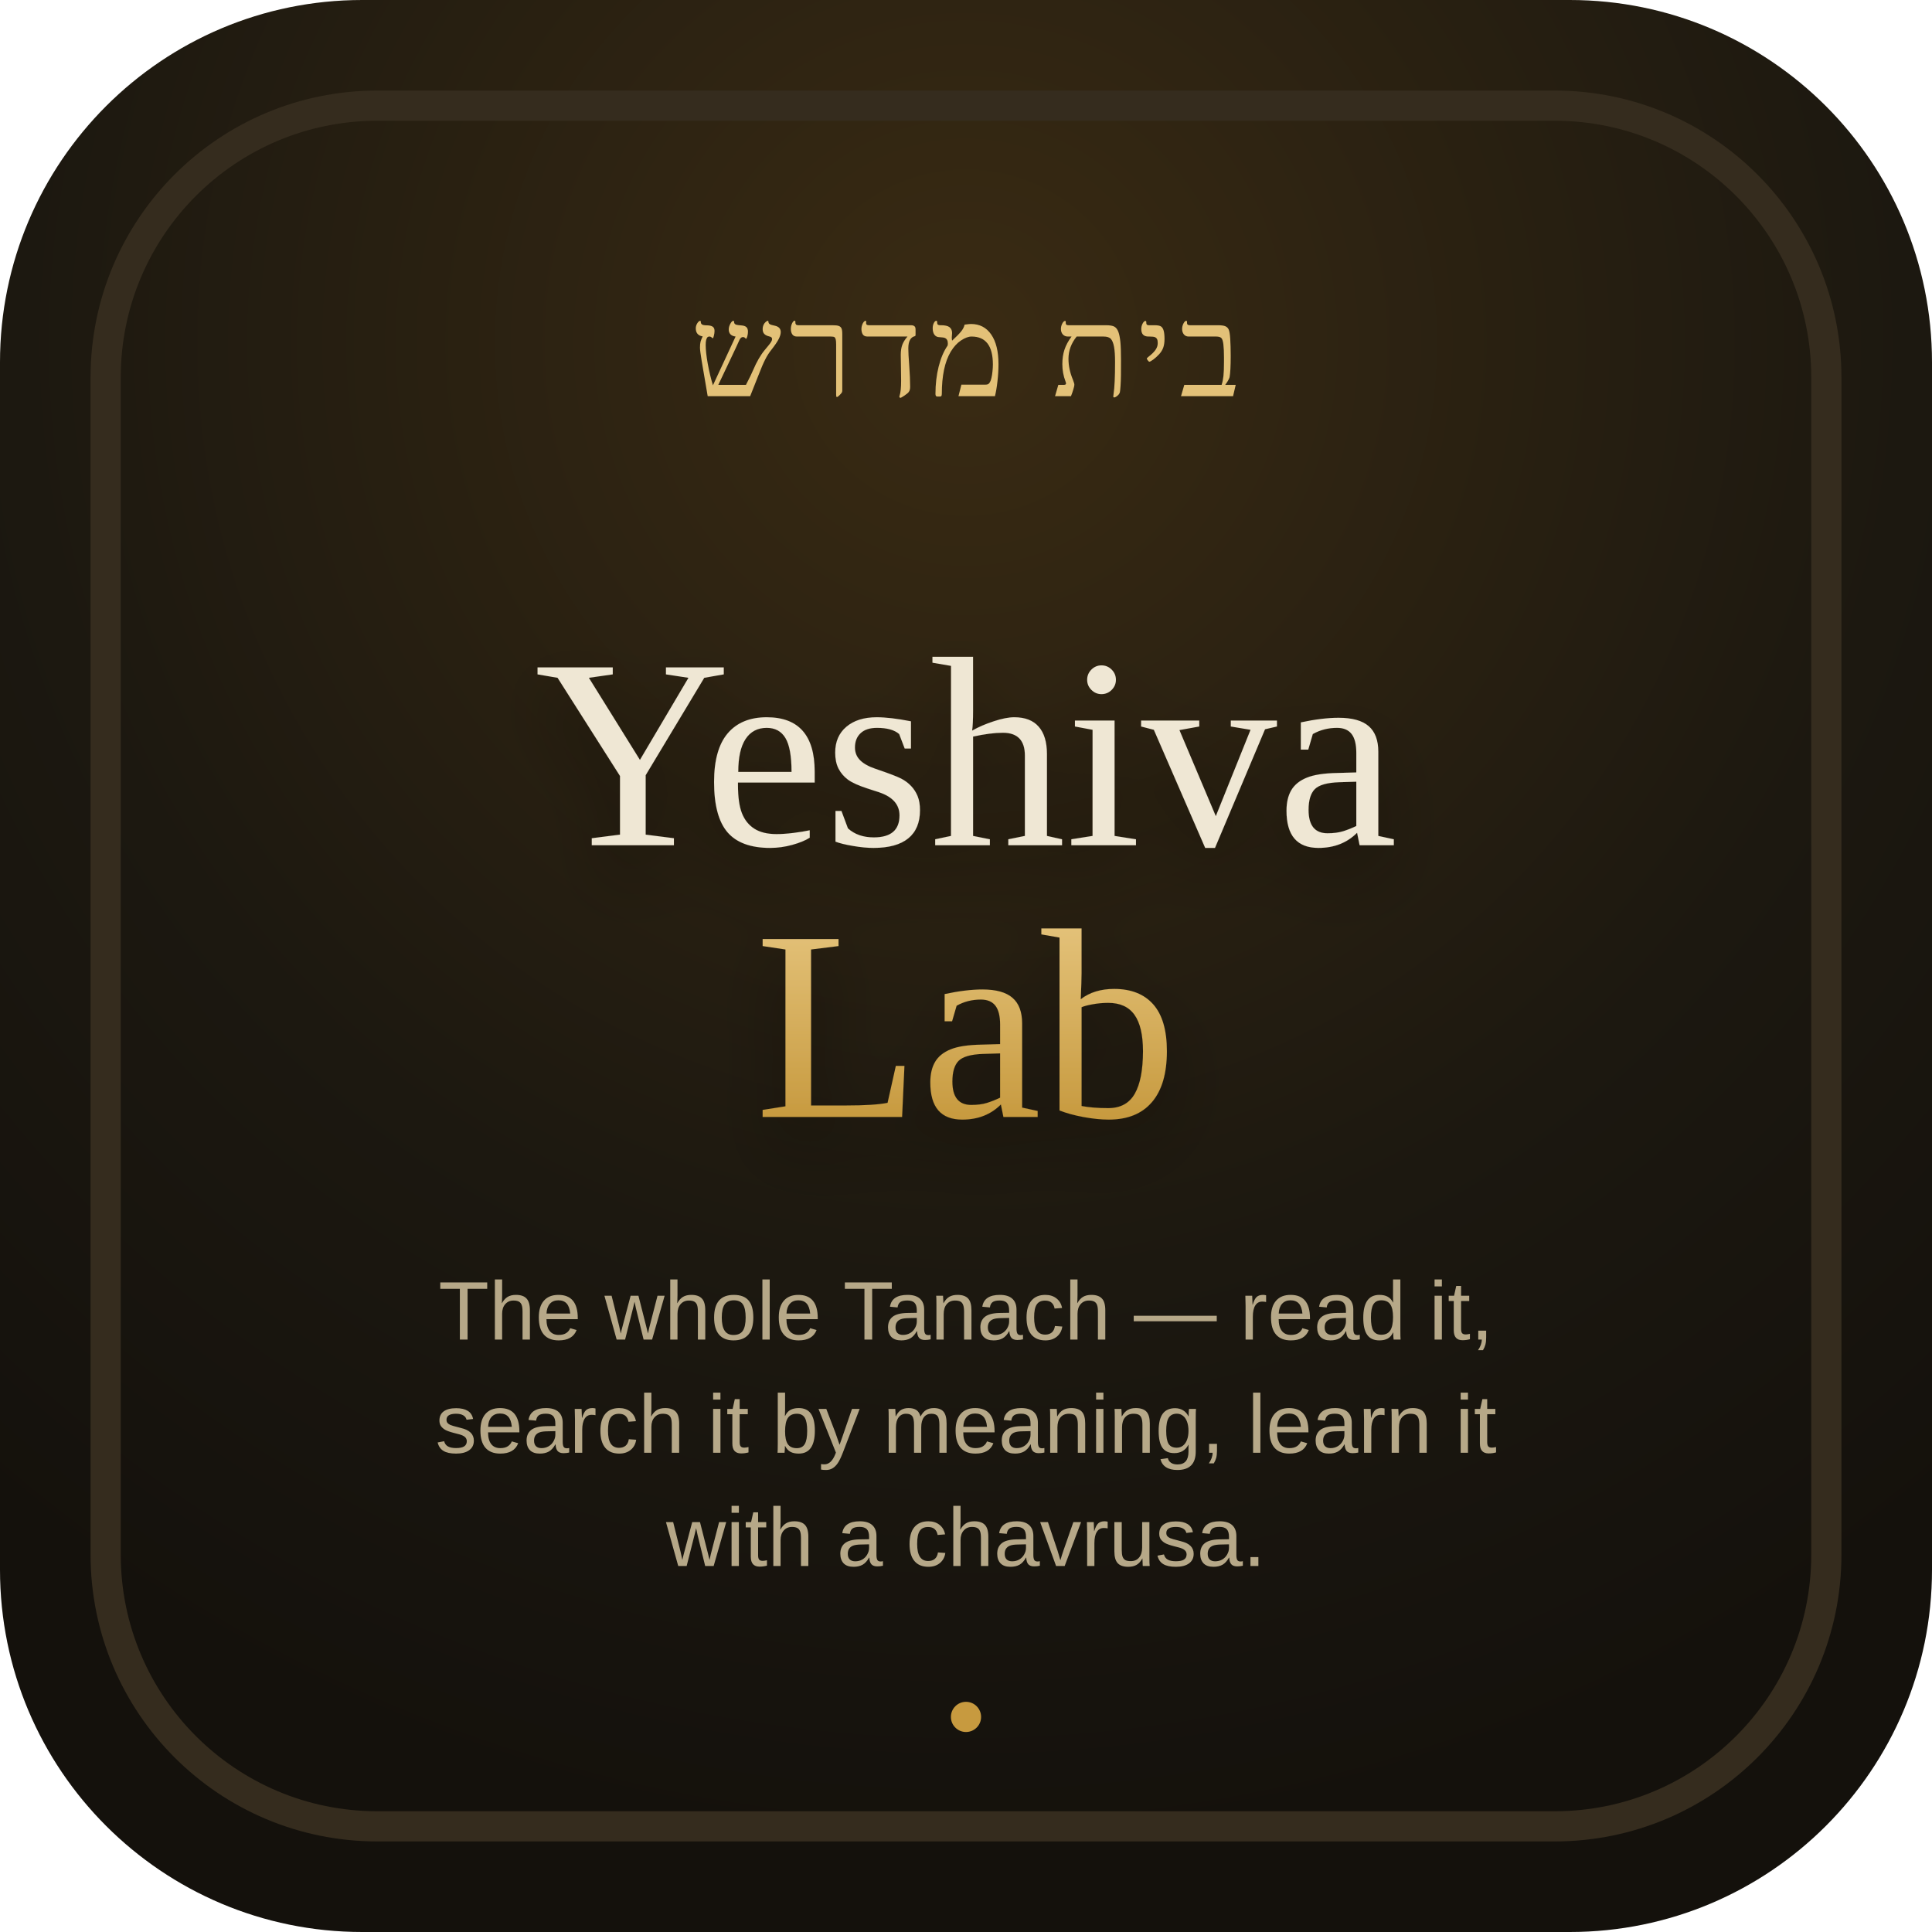
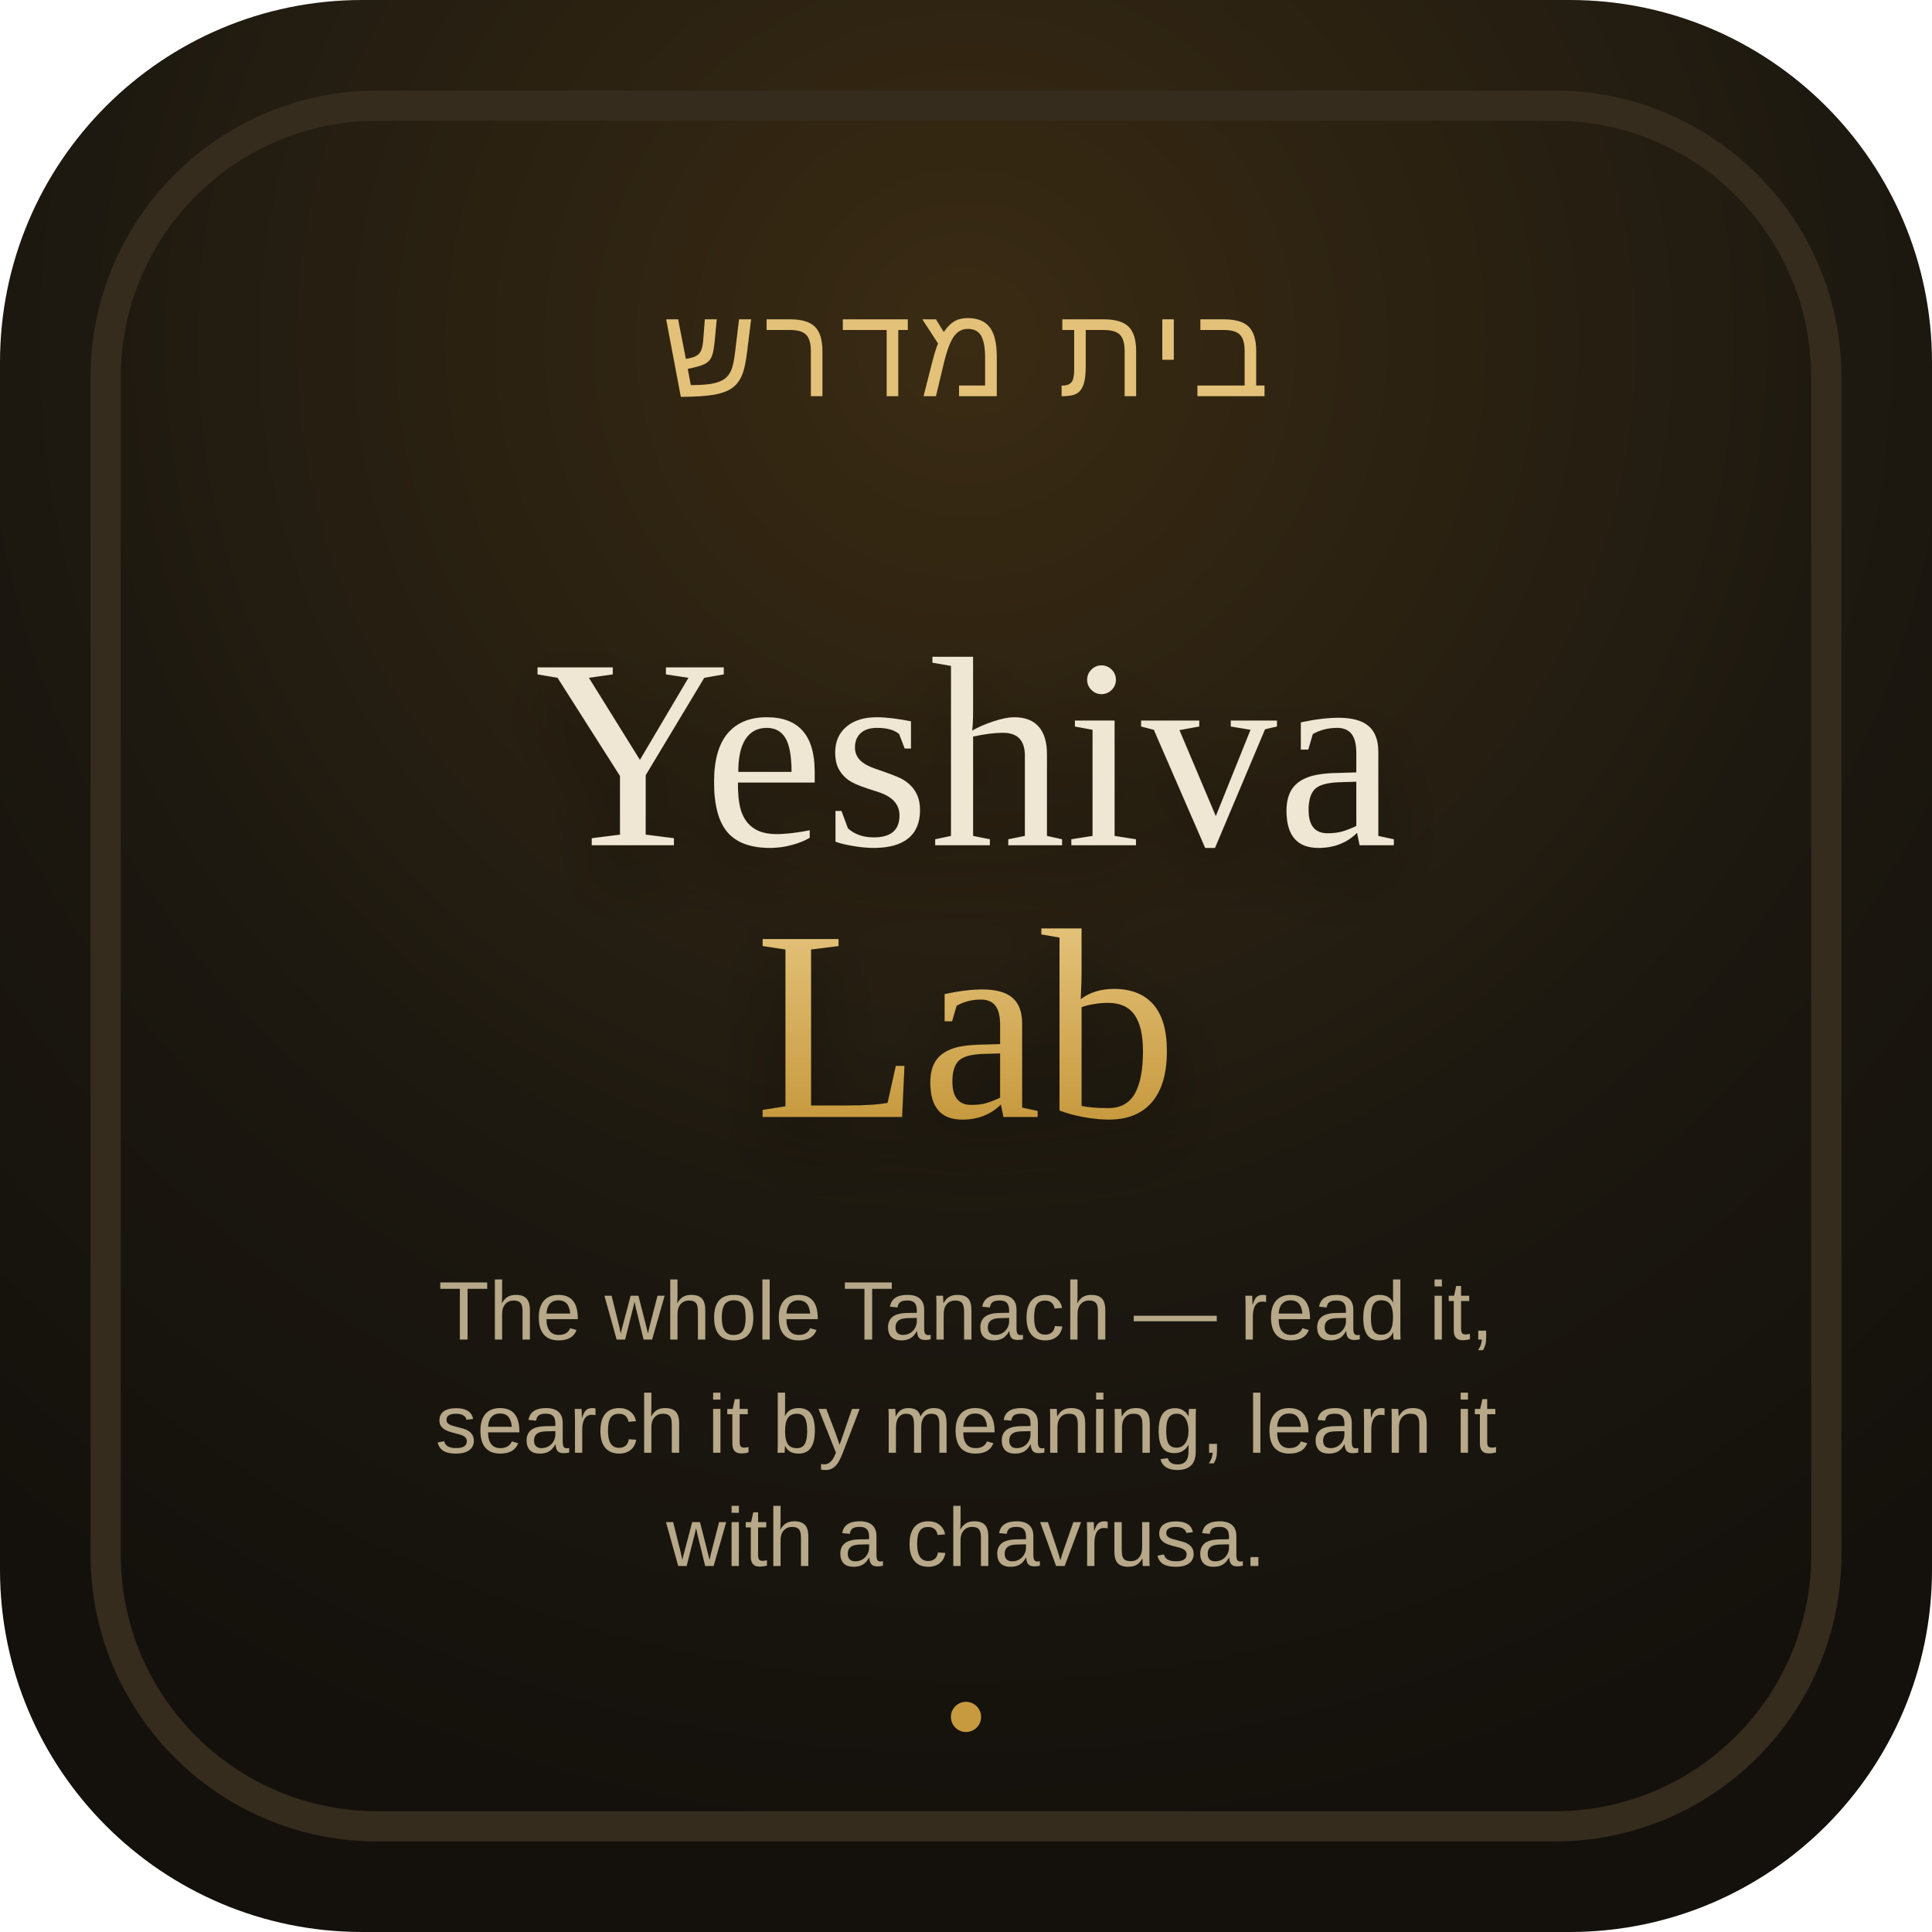
<svg xmlns="http://www.w3.org/2000/svg" viewBox="0 0 512 512" role="img" aria-labelledby="title desc">
  <defs>
    <radialGradient id="bg" cx="50%" cy="18%" r="78%">
      <stop offset="0%" stop-color="#3a2b13" />
      <stop offset="62%" stop-color="#1c1810" />
      <stop offset="100%" stop-color="#14110c" />
    </radialGradient>
    <linearGradient id="gold" x1="0" x2="0" y1="0" y2="1">
      <stop offset="0%" stop-color="#e3c178" />
      <stop offset="100%" stop-color="#c79a3f" />
    </linearGradient>
    <filter id="shadow" x="-20%" y="-20%" width="140%" height="140%">
      <feDropShadow dx="0" dy="8" stdDeviation="9" flood-color="#000" flood-opacity="0.38" />
    </filter>
  </defs>
  <rect width="512" height="512" rx="96" fill="url(#bg)" />
  <rect x="28" y="28" width="456" height="456" rx="72" fill="none" stroke="#352c1e" stroke-width="8" />
-   <text x="256" y="105" text-anchor="middle" fill="#e3c178" font-size="34" letter-spacing="2" font-family="Georgia, 'Times New Roman', serif">בית מדרש</text>
+   <text x="256" y="105" text-anchor="middle" fill="#e3c178" font-size="34" letter-spacing="2" direction="rtl" unicode-bidi="bidi-override" font-family="'Arial Unicode MS', 'Arial Hebrew', Arial, sans-serif">בית מדרש</text>
  <g filter="url(#shadow)">
    <text x="256" y="224" text-anchor="middle" font-family="Georgia, 'Times New Roman', serif" font-size="72" fill="#efe7d4">Yeshiva</text>
    <text x="256" y="296" text-anchor="middle" font-family="Georgia, 'Times New Roman', serif" font-size="72" fill="url(#gold)">Lab</text>
  </g>
  <text x="256" y="355" text-anchor="middle" fill="#b6a888" font-size="22" font-family="Arial, Helvetica, sans-serif">The whole Tanach — read it,</text>
  <text x="256" y="385" text-anchor="middle" fill="#b6a888" font-size="22" font-family="Arial, Helvetica, sans-serif">search it by meaning, learn it</text>
  <text x="256" y="415" text-anchor="middle" fill="#b6a888" font-size="22" font-family="Arial, Helvetica, sans-serif">with a chavrusa.</text>
  <circle cx="256" cy="455" r="4" fill="#c79a3f" />
</svg>
